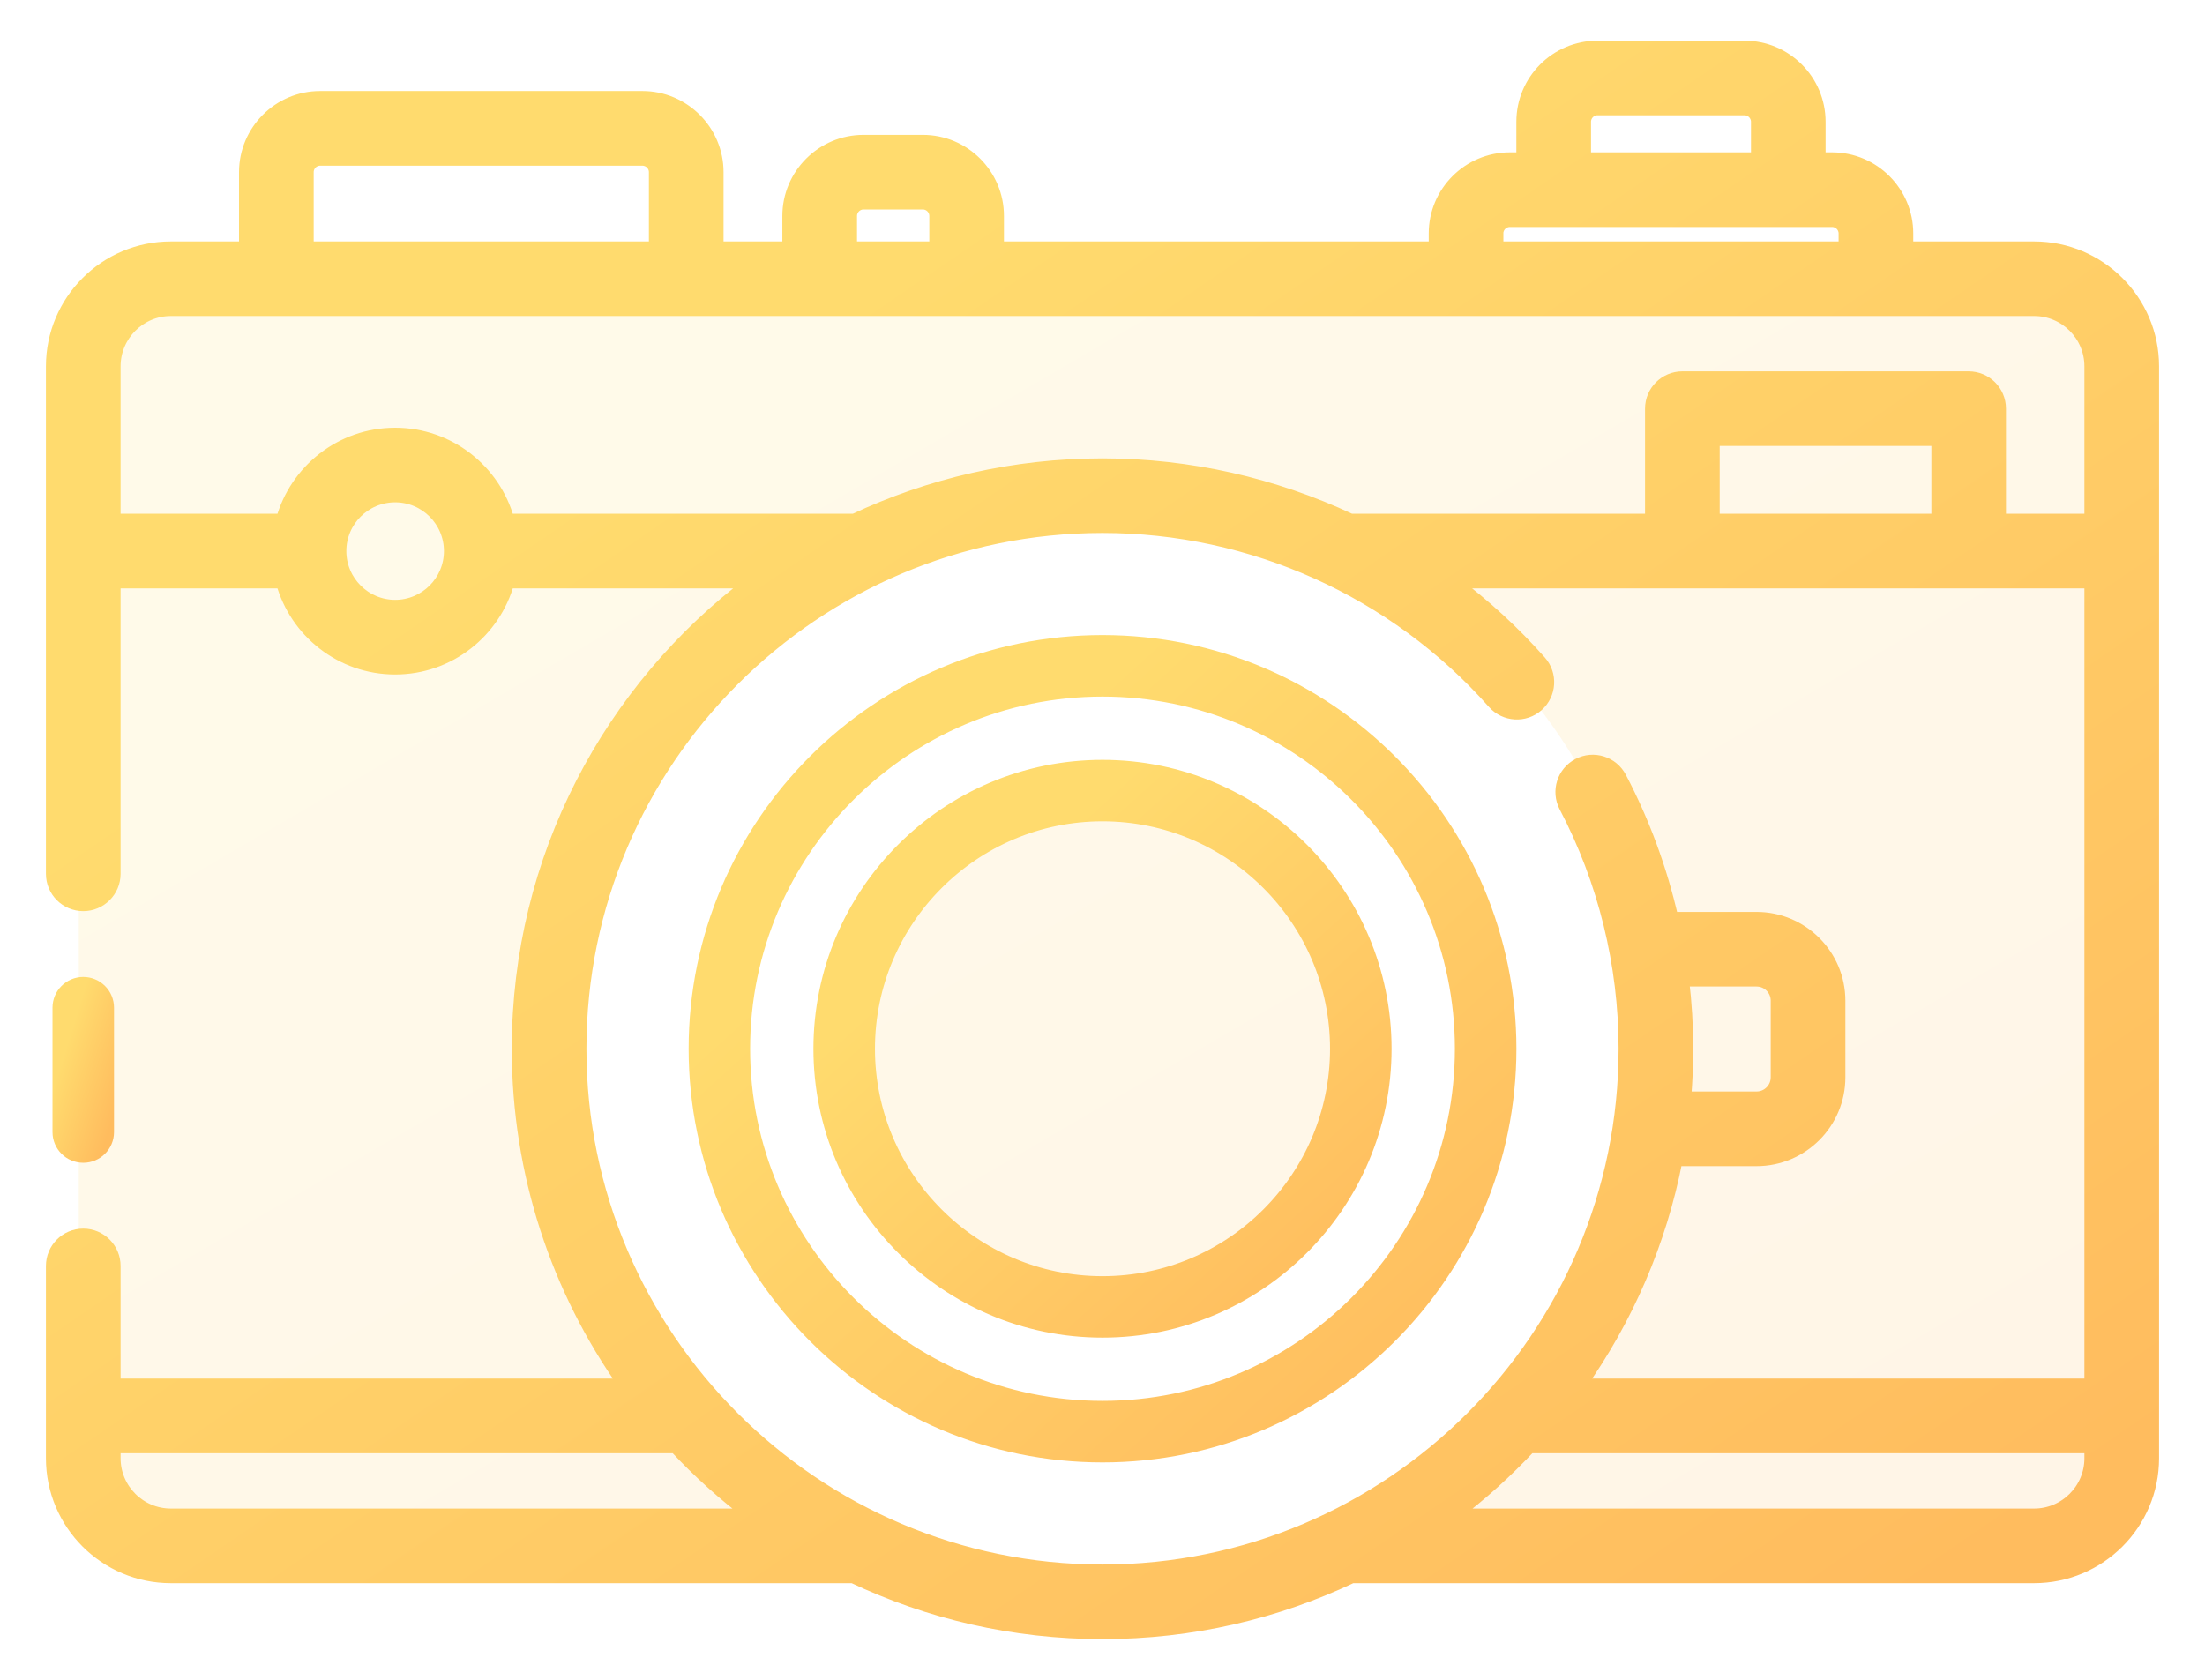
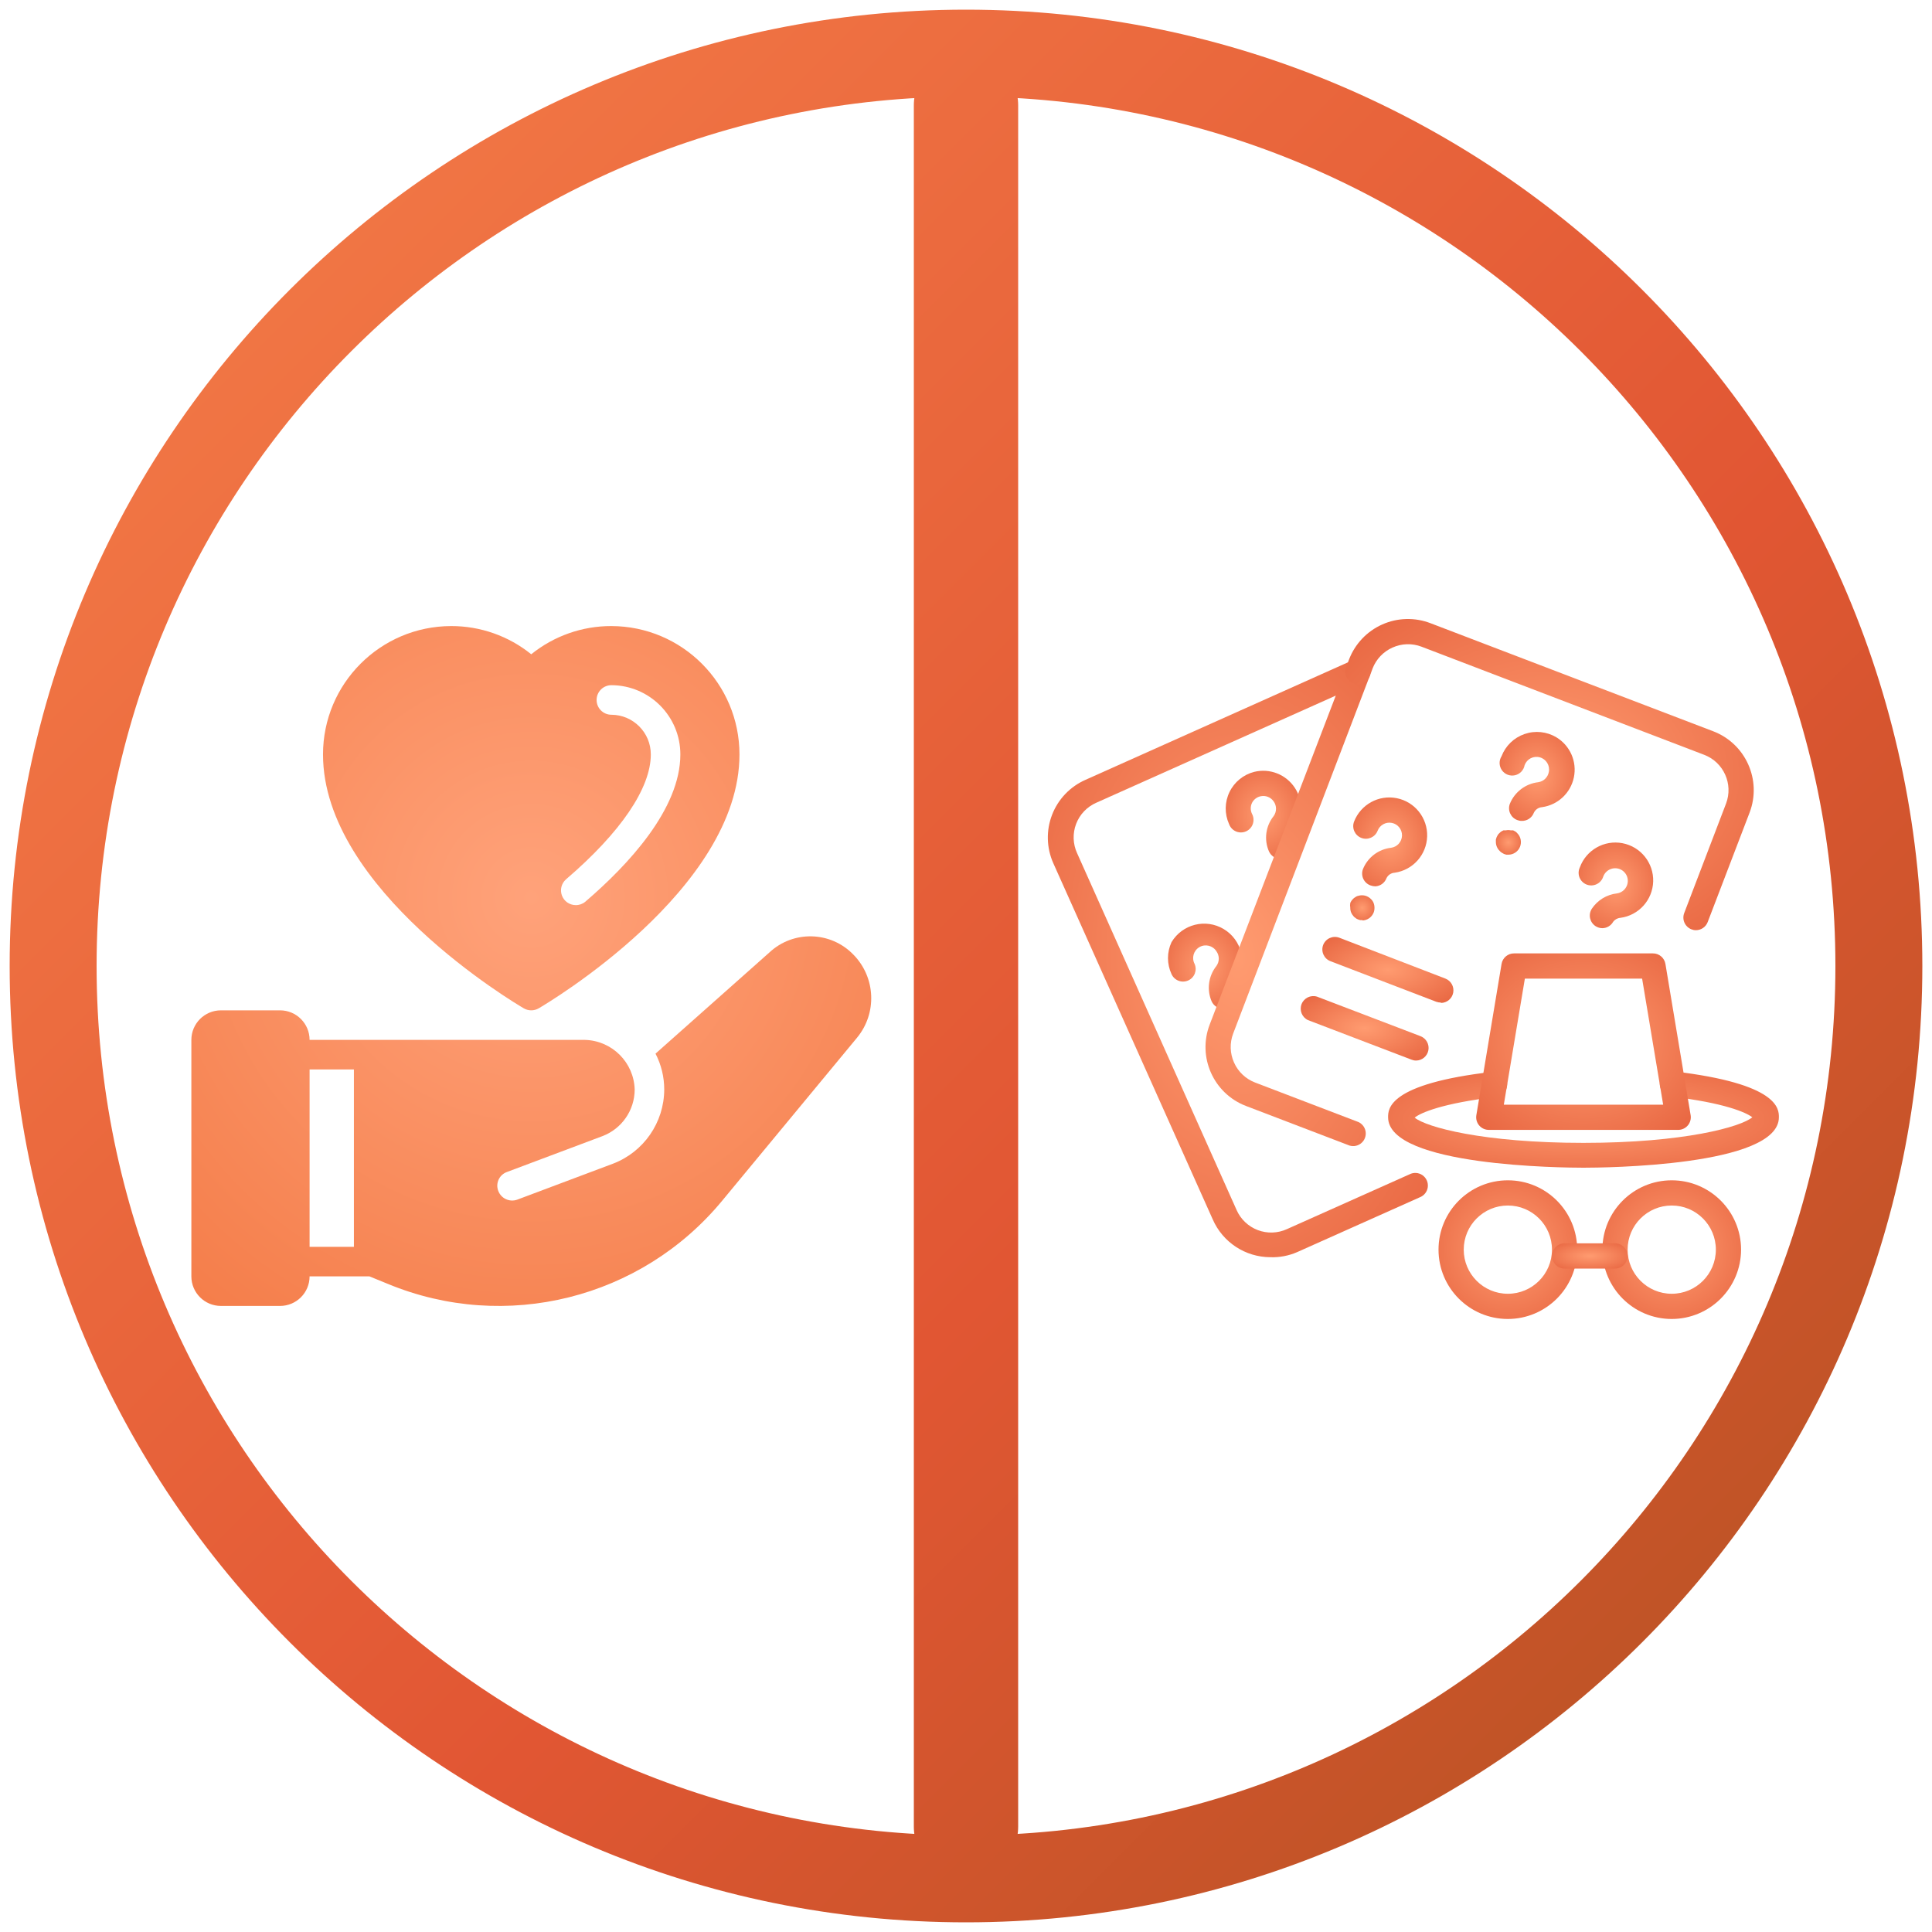
- <svg xmlns="http://www.w3.org/2000/svg" width="42" height="32" viewBox="0 0 42 32" fill="none">
-   <path opacity="0.15" fill-rule="evenodd" clip-rule="evenodd" d="M1.5 6.898C1.5 5.794 2.395 4.898 3.5 4.898H38.3C39.405 4.898 40.3 5.794 40.3 6.898V27.887C40.3 28.992 39.405 29.887 38.3 29.887H24.211C28.439 28.531 31.5 24.569 31.5 19.892C31.5 14.095 26.799 9.396 21 9.396C15.201 9.396 10.5 14.095 10.5 19.892C10.5 24.569 13.561 28.531 17.789 29.887H3.5C2.395 29.887 1.5 28.992 1.5 27.887V6.898ZM21 24.889C23.761 24.889 26 22.652 26 19.892C26 17.131 23.761 14.894 21 14.894C18.239 14.894 16 17.131 16 19.892C16 22.652 18.239 24.889 21 24.889Z" fill="url(#paint0_linear)" />
-   <path d="M2.047 21.566C2.047 21.82 1.84 22.026 1.586 22.026C1.331 22.026 1.125 21.82 1.125 21.566V19.197C1.125 18.942 1.331 18.736 1.586 18.736C1.84 18.736 2.047 18.942 2.047 19.197V21.566Z" fill="url(#paint1_linear)" stroke="url(#paint2_linear)" stroke-width="0.25" />
-   <path d="M38.745 4.724H36.318V4.447C36.318 3.665 35.681 3.027 34.897 3.027H34.648V2.32C34.648 1.537 34.011 0.9 33.228 0.9H30.428C29.645 0.9 29.008 1.537 29.008 2.32V3.027H28.759C27.976 3.027 27.339 3.664 27.339 4.447V4.724H18.998V4.114C18.998 3.331 18.361 2.694 17.578 2.694H16.448C15.665 2.694 15.027 3.331 15.027 4.114V4.724H13.657V3.279C13.657 2.497 13.019 1.859 12.236 1.859H6.098C5.315 1.859 4.678 2.497 4.678 3.279V4.724H3.255C2.012 4.724 1 5.735 1 6.978V16.646C1 16.97 1.262 17.232 1.586 17.232C1.909 17.232 2.172 16.97 2.172 16.646V11.084H5.379C5.637 12.028 6.502 12.724 7.527 12.724C8.552 12.724 9.416 12.028 9.674 11.084H14.328C11.625 13.115 9.873 16.346 9.873 19.978C9.873 22.363 10.628 24.575 11.912 26.387H2.172V24.116C2.172 23.793 1.909 23.53 1.586 23.53C1.262 23.53 1 23.793 1 24.116V27.78C1 29.023 2.012 30.034 3.255 30.034H16.249C17.691 30.717 19.301 31.1 21 31.1C22.699 31.1 24.31 30.717 25.752 30.033C25.757 30.033 25.761 30.034 25.766 30.034H38.745C39.988 30.034 41 29.023 41 27.78V6.978C41 5.735 39.988 4.724 38.745 4.724ZM30.18 2.32C30.18 2.183 30.291 2.071 30.429 2.071H33.228C33.365 2.071 33.477 2.183 33.477 2.32V3.027H30.18V2.32H30.18ZM28.51 4.447C28.51 4.31 28.622 4.199 28.759 4.199H34.897C35.034 4.199 35.146 4.31 35.146 4.447V4.724H28.511V4.447H28.51ZM16.199 4.114C16.199 3.977 16.311 3.865 16.448 3.865H17.578C17.715 3.865 17.826 3.977 17.826 4.114V4.724H16.199V4.114ZM5.85 3.279C5.85 3.142 5.961 3.031 6.098 3.031H12.236C12.373 3.031 12.485 3.142 12.485 3.279V4.724H5.85V3.279ZM7.527 11.552C6.945 11.552 6.472 11.079 6.472 10.498C6.472 9.917 6.945 9.444 7.527 9.444C8.108 9.444 8.581 9.917 8.581 10.498C8.581 11.079 8.108 11.552 7.527 11.552ZM9.674 9.912C9.416 8.969 8.552 8.273 7.527 8.273C6.501 8.273 5.637 8.969 5.379 9.912H2.172V6.978C2.172 6.381 2.658 5.895 3.255 5.895H38.745C39.342 5.895 39.828 6.381 39.828 6.978V9.912H38.084V7.784C38.084 7.461 37.822 7.199 37.498 7.199H32.045C31.722 7.199 31.459 7.461 31.459 7.784V9.912H25.727C24.263 9.226 22.651 8.857 21 8.857C19.31 8.857 17.707 9.236 16.271 9.912H9.674ZM32.631 9.912V8.37H36.913V9.912H32.631ZM3.255 28.863C2.658 28.863 2.172 28.377 2.172 27.78V27.559H12.867C13.31 28.034 13.794 28.471 14.314 28.863H3.255ZM11.045 19.979C11.045 14.492 15.511 10.028 21 10.028C23.847 10.028 26.564 11.251 28.454 13.384C28.669 13.626 29.039 13.649 29.281 13.434C29.523 13.219 29.546 12.849 29.331 12.607C28.828 12.04 28.273 11.531 27.676 11.084H39.828V26.387H30.088C30.983 25.123 31.62 23.665 31.925 22.09H33.458C34.322 22.09 35.025 21.387 35.025 20.523V19.064C35.025 18.2 34.322 17.497 33.458 17.497H31.845C31.632 16.565 31.301 15.661 30.857 14.816C30.706 14.53 30.352 14.419 30.066 14.57C29.779 14.72 29.669 15.074 29.819 15.361C30.562 16.775 30.955 18.372 30.955 19.979C30.955 25.465 26.489 29.929 21 29.929C15.511 29.929 11.045 25.465 11.045 19.979ZM32.048 18.668H33.458C33.676 18.668 33.853 18.845 33.853 19.063V20.523C33.853 20.741 33.676 20.918 33.458 20.918H32.087C32.113 20.608 32.127 20.295 32.127 19.978C32.127 19.54 32.1 19.102 32.048 18.668ZM38.745 28.863H27.686C28.206 28.471 28.69 28.034 29.134 27.559H39.828V27.78C39.828 28.377 39.342 28.863 38.745 28.863Z" fill="url(#paint3_linear)" stroke="url(#paint4_linear)" stroke-width="0.25" />
-   <path d="M13.242 19.979C13.242 15.702 16.722 12.223 21 12.223C25.278 12.223 28.759 15.702 28.759 19.979C28.759 24.255 25.278 27.734 21 27.734C16.722 27.734 13.242 24.255 13.242 19.979ZM14.163 19.979C14.163 23.747 17.23 26.812 21 26.812C24.77 26.812 27.837 23.747 27.837 19.979C27.837 16.21 24.77 13.145 21 13.145C17.23 13.145 14.163 16.21 14.163 19.979Z" fill="url(#paint5_linear)" stroke="url(#paint6_linear)" stroke-width="0.25" />
-   <path d="M15.619 19.979C15.619 17.013 18.033 14.6 21 14.6C23.967 14.6 26.381 17.013 26.381 19.979C26.381 22.944 23.967 25.357 21 25.357C18.033 25.357 15.619 22.944 15.619 19.979ZM16.541 19.979C16.541 22.436 18.541 24.436 21 24.436C23.459 24.436 25.459 22.436 25.459 19.979C25.459 17.52 23.459 15.521 21 15.521C18.541 15.521 16.541 17.52 16.541 19.979Z" fill="url(#paint7_linear)" stroke="url(#paint8_linear)" stroke-width="0.25" />
+ <svg xmlns="http://www.w3.org/2000/svg" width="100" height="100" viewBox="0 0 40 32">
  <defs>
-     <linearGradient id="paint0_linear" x1="3.699" y1="4.898" x2="22.569" y2="37.252" gradientUnits="userSpaceOnUse">
-       <stop offset="0.259" stop-color="#FFDB6E" />
-       <stop offset="1" stop-color="#FFBC5E" />
+     <linearGradient id="lavaDualRing" x1="10" y1="6" x2="30" y2="26" gradientUnits="userSpaceOnUse">
+       <stop offset="0" stop-color="hsl(18, 89%, 62%)" />
+       <stop offset="0.6" stop-color="hsl(12, 74%, 54%)" />
+       <stop offset="1" stop-color="hsl(20, 68%, 42%)" />
    </linearGradient>
-     <linearGradient id="paint1_linear" x1="1.177" y1="18.736" x2="2.789" y2="19.235" gradientUnits="userSpaceOnUse">
-       <stop offset="0.259" stop-color="#FFDB6E" />
-       <stop offset="1" stop-color="#FFBC5E" />
-     </linearGradient>
-     <linearGradient id="paint2_linear" x1="1.177" y1="18.736" x2="2.789" y2="19.235" gradientUnits="userSpaceOnUse">
-       <stop offset="0.259" stop-color="#FFDB6E" />
-       <stop offset="1" stop-color="#FFBC5E" />
-     </linearGradient>
-     <linearGradient id="paint3_linear" x1="3.267" y1="0.9" x2="27.682" y2="36.609" gradientUnits="userSpaceOnUse">
-       <stop offset="0.259" stop-color="#FFDB6E" />
-       <stop offset="1" stop-color="#FFBC5E" />
-     </linearGradient>
-     <linearGradient id="paint4_linear" x1="3.267" y1="0.9" x2="27.682" y2="36.609" gradientUnits="userSpaceOnUse">
-       <stop offset="0.259" stop-color="#FFDB6E" />
-       <stop offset="1" stop-color="#FFBC5E" />
-     </linearGradient>
-     <linearGradient id="paint5_linear" x1="14.121" y1="12.223" x2="27.511" y2="27.015" gradientUnits="userSpaceOnUse">
-       <stop offset="0.259" stop-color="#FFDB6E" />
-       <stop offset="1" stop-color="#FFBC5E" />
-     </linearGradient>
-     <linearGradient id="paint6_linear" x1="14.121" y1="12.223" x2="27.511" y2="27.015" gradientUnits="userSpaceOnUse">
-       <stop offset="0.259" stop-color="#FFDB6E" />
-       <stop offset="1" stop-color="#FFBC5E" />
-     </linearGradient>
-     <linearGradient id="paint7_linear" x1="16.229" y1="14.6" x2="25.516" y2="24.859" gradientUnits="userSpaceOnUse">
-       <stop offset="0.259" stop-color="#FFDB6E" />
-       <stop offset="1" stop-color="#FFBC5E" />
-     </linearGradient>
-     <linearGradient id="paint8_linear" x1="16.229" y1="14.6" x2="25.516" y2="24.859" gradientUnits="userSpaceOnUse">
-       <stop offset="0.259" stop-color="#FFDB6E" />
-       <stop offset="1" stop-color="#FFBC5E" />
-     </linearGradient>
+     <radialGradient id="lavaVolIcon" cx="0.5" cy="0.4" r="0.8">
+       <stop offset="0" stop-color="hsl(18, 100%, 74%)" />
+       <stop offset="1" stop-color="hsl(18, 89%, 62%)" />
+     </radialGradient>
+     <radialGradient id="lavaHackIcon" cx="0.5" cy="0.5" r="0.9">
+       <stop offset="0" stop-color="hsl(18, 100%, 72%)" />
+       <stop offset="1" stop-color="hsl(12, 74%, 54%)" />
+     </radialGradient>
  </defs>
+   <g transform="translate(20 16) scale(1.8) translate(-20 -16)">
+     <circle cx="20" cy="16" r="10.5" fill="none" stroke="url(#lavaDualRing)" stroke-width="1.0" stroke-linejoin="round" />
+     <rect x="19.4" y="5.5" width="1.2" height="21" fill="url(#lavaDualRing)" rx="0.6" ry="0.6" />
+     <g transform="translate(15 16) scale(0.17) translate(-25 -25)">
+       <path d="M46.792,24.23a4.054,4.054,0,0,0-5.689-.14l-7.699,6.84a5.256,5.256,0,0,1,.59,2.43,5.391,5.391,0,0,1-3.479,5.02l-6.469,2.43a1.007,1.007,0,0,1-1.28-.59.983.983,0,0,1,.58-1.28l6.469-2.43A3.38,3.38,0,0,0,31.995,33.36,3.458,3.458,0,0,0,28.636,30H9.999A2,2,0,0,0,7.999,28H4A2,2,0,0,0,2,30V46a2,2,0,0,0,2,2H7.999a2,2,0,0,0,2-2H14.048l1.25.51A19.613,19.613,0,0,0,37.924,40.87l9.108-11.01A4.202,4.202,0,0,0,46.792,24.23ZM12.998,44H9.999V32h2.999ZM30.418,2a8.591,8.591,0,0,0-5.422,1.908A8.591,8.591,0,0,0,19.574,2a8.688,8.688,0,0,0-8.667,8.689c0,9.143,13.03,16.851,13.585,17.175a1.003,1.003,0,0,0,1.008,0C26.055,27.54,39.085,19.832,39.085,10.689A8.688,8.688,0,0,0,30.418,2Zm-1.772,18.657a.983.983,0,0,1-.65.223.996.996,0,0,1-.65-1.742c3.702-3.171,5.74-6.172,5.74-8.448A2.682,2.682,0,0,0,30.418,8a1,1,0,0,1,0-2,4.683,4.683,0,0,1,4.667,4.689C35.085,14.368,31.584,18.14,28.646,20.657Z" fill="url(#lavaVolIcon)" />
+     </g>
+     <g transform="translate(25 16) scale(0.145) translate(-32 -32)">
+       <g fill="url(#lavaHackIcon)">
+         <path d="M17.92,35.39A1,1,0,0,1,17,34.8a2.76,2.76,0,0,1,.38-2.8,1,1,0,0,0,0-1.17,1,1,0,0,0-1.73,1,1,1,0,1,1-1.83.81,3,3,0,0,1,0-2.53A3,3,0,1,1,19,33.21a.77.77,0,0,0-.14.77,1,1,0,0,1-.51,1.32A1,1,0,0,1,17.92,35.39Z" />
+         <path d="M22.46,23.5a1,1,0,0,1-.91-.59,2.73,2.73,0,0,1,.37-2.8,1,1,0,0,0,0-1.17,1,1,0,0,0-1.05-.4,1,1,0,0,0-.67.53,1,1,0,0,0,0,.85,1,1,0,1,1-1.82.81,3,3,0,0,1,2-4.13,3,3,0,0,1,3.11,4.72.78.78,0,0,0-.15.77,1,1,0,0,1-.5,1.32A1,1,0,0,1,22.46,23.5Z" />
+         <path d="M30,25.68a1.13,1.13,0,0,1-.36-.06A1,1,0,0,1,29,24.33a2.74,2.74,0,0,1,2.24-1.71,1,1,0,1,0-1.07-1.35,1,1,0,0,1-1.29.57,1,1,0,0,1-.58-1.29,3,3,0,1,1,3.22,4.05.77.77,0,0,0-.65.44A1,1,0,0,1,30,25.68Z" />
+         <path d="M29,28.36l-.2,0a.7.7,0,0,1-.19-.06.56.56,0,0,1-.17-.09l-.15-.12a1.19,1.19,0,0,1-.22-.33,1,1,0,0,1-.07-.38A1.07,1.07,0,0,1,28,27a1,1,0,0,1,.22-.32.57.57,0,0,1,.15-.12,1,1,0,0,1,.17-.1l.19-.05a1,1,0,0,1,.9.27.87.87,0,0,1,.22.32,1.07,1.07,0,0,1,.07.39,1,1,0,0,1-.07.38,1,1,0,0,1-.92.62Z" />
+         <path d="M41.6,20.49a.92.92,0,0,1-.36-.07,1,1,0,0,1-.58-1.29,2.78,2.78,0,0,1,2.25-1.71,1,1,0,0,0,.84-.81,1,1,0,0,0-1.92-.54A1,1,0,1,1,40,15.36a3,3,0,0,1,1.82-1.76,3,3,0,0,1,2.53.26,3,3,0,0,1-1.14,5.54.78.78,0,0,0-.65.45A1,1,0,0,1,41.6,20.49Z" />
+         <path d="M40.58,23.17l-.2,0-.19-.06L40,23a.93.93,0,0,1-.15-.13,1,1,0,0,1-.3-.7,1.23,1.23,0,0,1,0-.2l.06-.19.09-.17a.64.64,0,0,1,.13-.15.93.93,0,0,1,.15-.13l.17-.09.19,0a.86.86,0,0,1,.39,0l.19,0,.17.09a.64.64,0,0,1,.15.13,1,1,0,0,1-.7,1.71Z" />
+         <path d="M48,29a1,1,0,0,1-.54-.16,1,1,0,0,1-.3-1.38,2.77,2.77,0,0,1,2-1.22,1,1,0,0,0,.84-.82,1,1,0,0,0-1.31-1.12,1,1,0,0,0-.62.6,1,1,0,1,1-1.86-.72,3,3,0,1,1,3.21,4,.78.78,0,0,0-.57.32A1,1,0,0,1,48,29Z" />
+         <path d="M35.19,34.9a1.13,1.13,0,0,1-.36-.06l-8.4-3.22a1,1,0,0,1-.58-1.29,1,1,0,0,1,1.29-.57L35.55,33a1,1,0,0,1-.36,1.93Z" />
+         <path d="M33.22,39.5a.92.92,0,0,1-.36-.07l-8.22-3.14a1,1,0,0,1,.72-1.86l8.22,3.14a1,1,0,0,1-.36,1.93Z" />
+         <path d="M40.5,60A5.5,5.5,0,1,1,46,54.5,5.51,5.51,0,0,1,40.5,60Zm0-9A3.5,3.5,0,1,0,44,54.5,3.5,3.5,0,0,0,40.5,51Z" />
+         <path d="M53.5,60A5.5,5.5,0,1,1,59,54.5,5.51,5.51,0,0,1,53.5,60Zm0-9A3.5,3.5,0,1,0,57,54.5,3.5,3.5,0,0,0,53.5,51Z" />
+         <path d="M49,56H45a1,1,0,0,1,0-2h4a1,1,0,0,1,0,2Z" />
+         <path d="M46.5,48C44.91,48,31,47.89,31,44c0-.66,0-2.66,8.33-3.61a1,1,0,0,1,.22,2c-4.21.49-6,1.26-6.44,1.64.91.75,5.42,2,13.39,2S59,44.76,59.89,44c-.48-.38-2.23-1.15-6.44-1.64a1,1,0,1,1,.22-2C62,41.34,62,43.34,62,44,62,47.89,48.09,48,46.5,48ZM60,44.14h0Z" />
+         <path d="M54,45H39a1,1,0,0,1-1-1.16l2-12A1,1,0,0,1,41,31H52a1,1,0,0,1,1,.84l2,12A1,1,0,0,1,54,45ZM40.18,43H52.82L51.15,33h-9.3Z" />
+         <path d="M21.66,55.1a5,5,0,0,1-4.57-3L4.44,23.84A5,5,0,0,1,7,17.23L28.2,7.74A1,1,0,0,1,29.54,9L18.71,37.36a3,3,0,0,0,.07,2.3,3,3,0,0,0,1.66,1.58l8.08,3.09a1,1,0,1,1-.72,1.86L19.72,43.1a5,5,0,0,1-2.87-6.46l10-26.09-19,8.5a3,3,0,0,0-1.52,4l12.65,28.3a3,3,0,0,0,4,1.52l9.71-4.34a1,1,0,1,1,.82,1.82l-9.71,4.34A4.89,4.89,0,0,1,21.66,55.1Z" />
+         <path d="M55.42,29.16a.92.92,0,0,1-.36-.07,1,1,0,0,1-.57-1.29l3.32-8.69a3,3,0,0,0-1.73-3.86L33.65,6.67a3,3,0,0,0-2.3.07A3,3,0,0,0,29.77,8.4l-.22.6a1,1,0,1,1-1.88-.7l.23-.61a5,5,0,0,1,6.47-2.88l22.42,8.57a5,5,0,0,1,2.89,6.44l-3.33,8.7A1,1,0,0,1,55.42,29.16Z" />
+       </g>
+     </g>
+   </g>
</svg>
